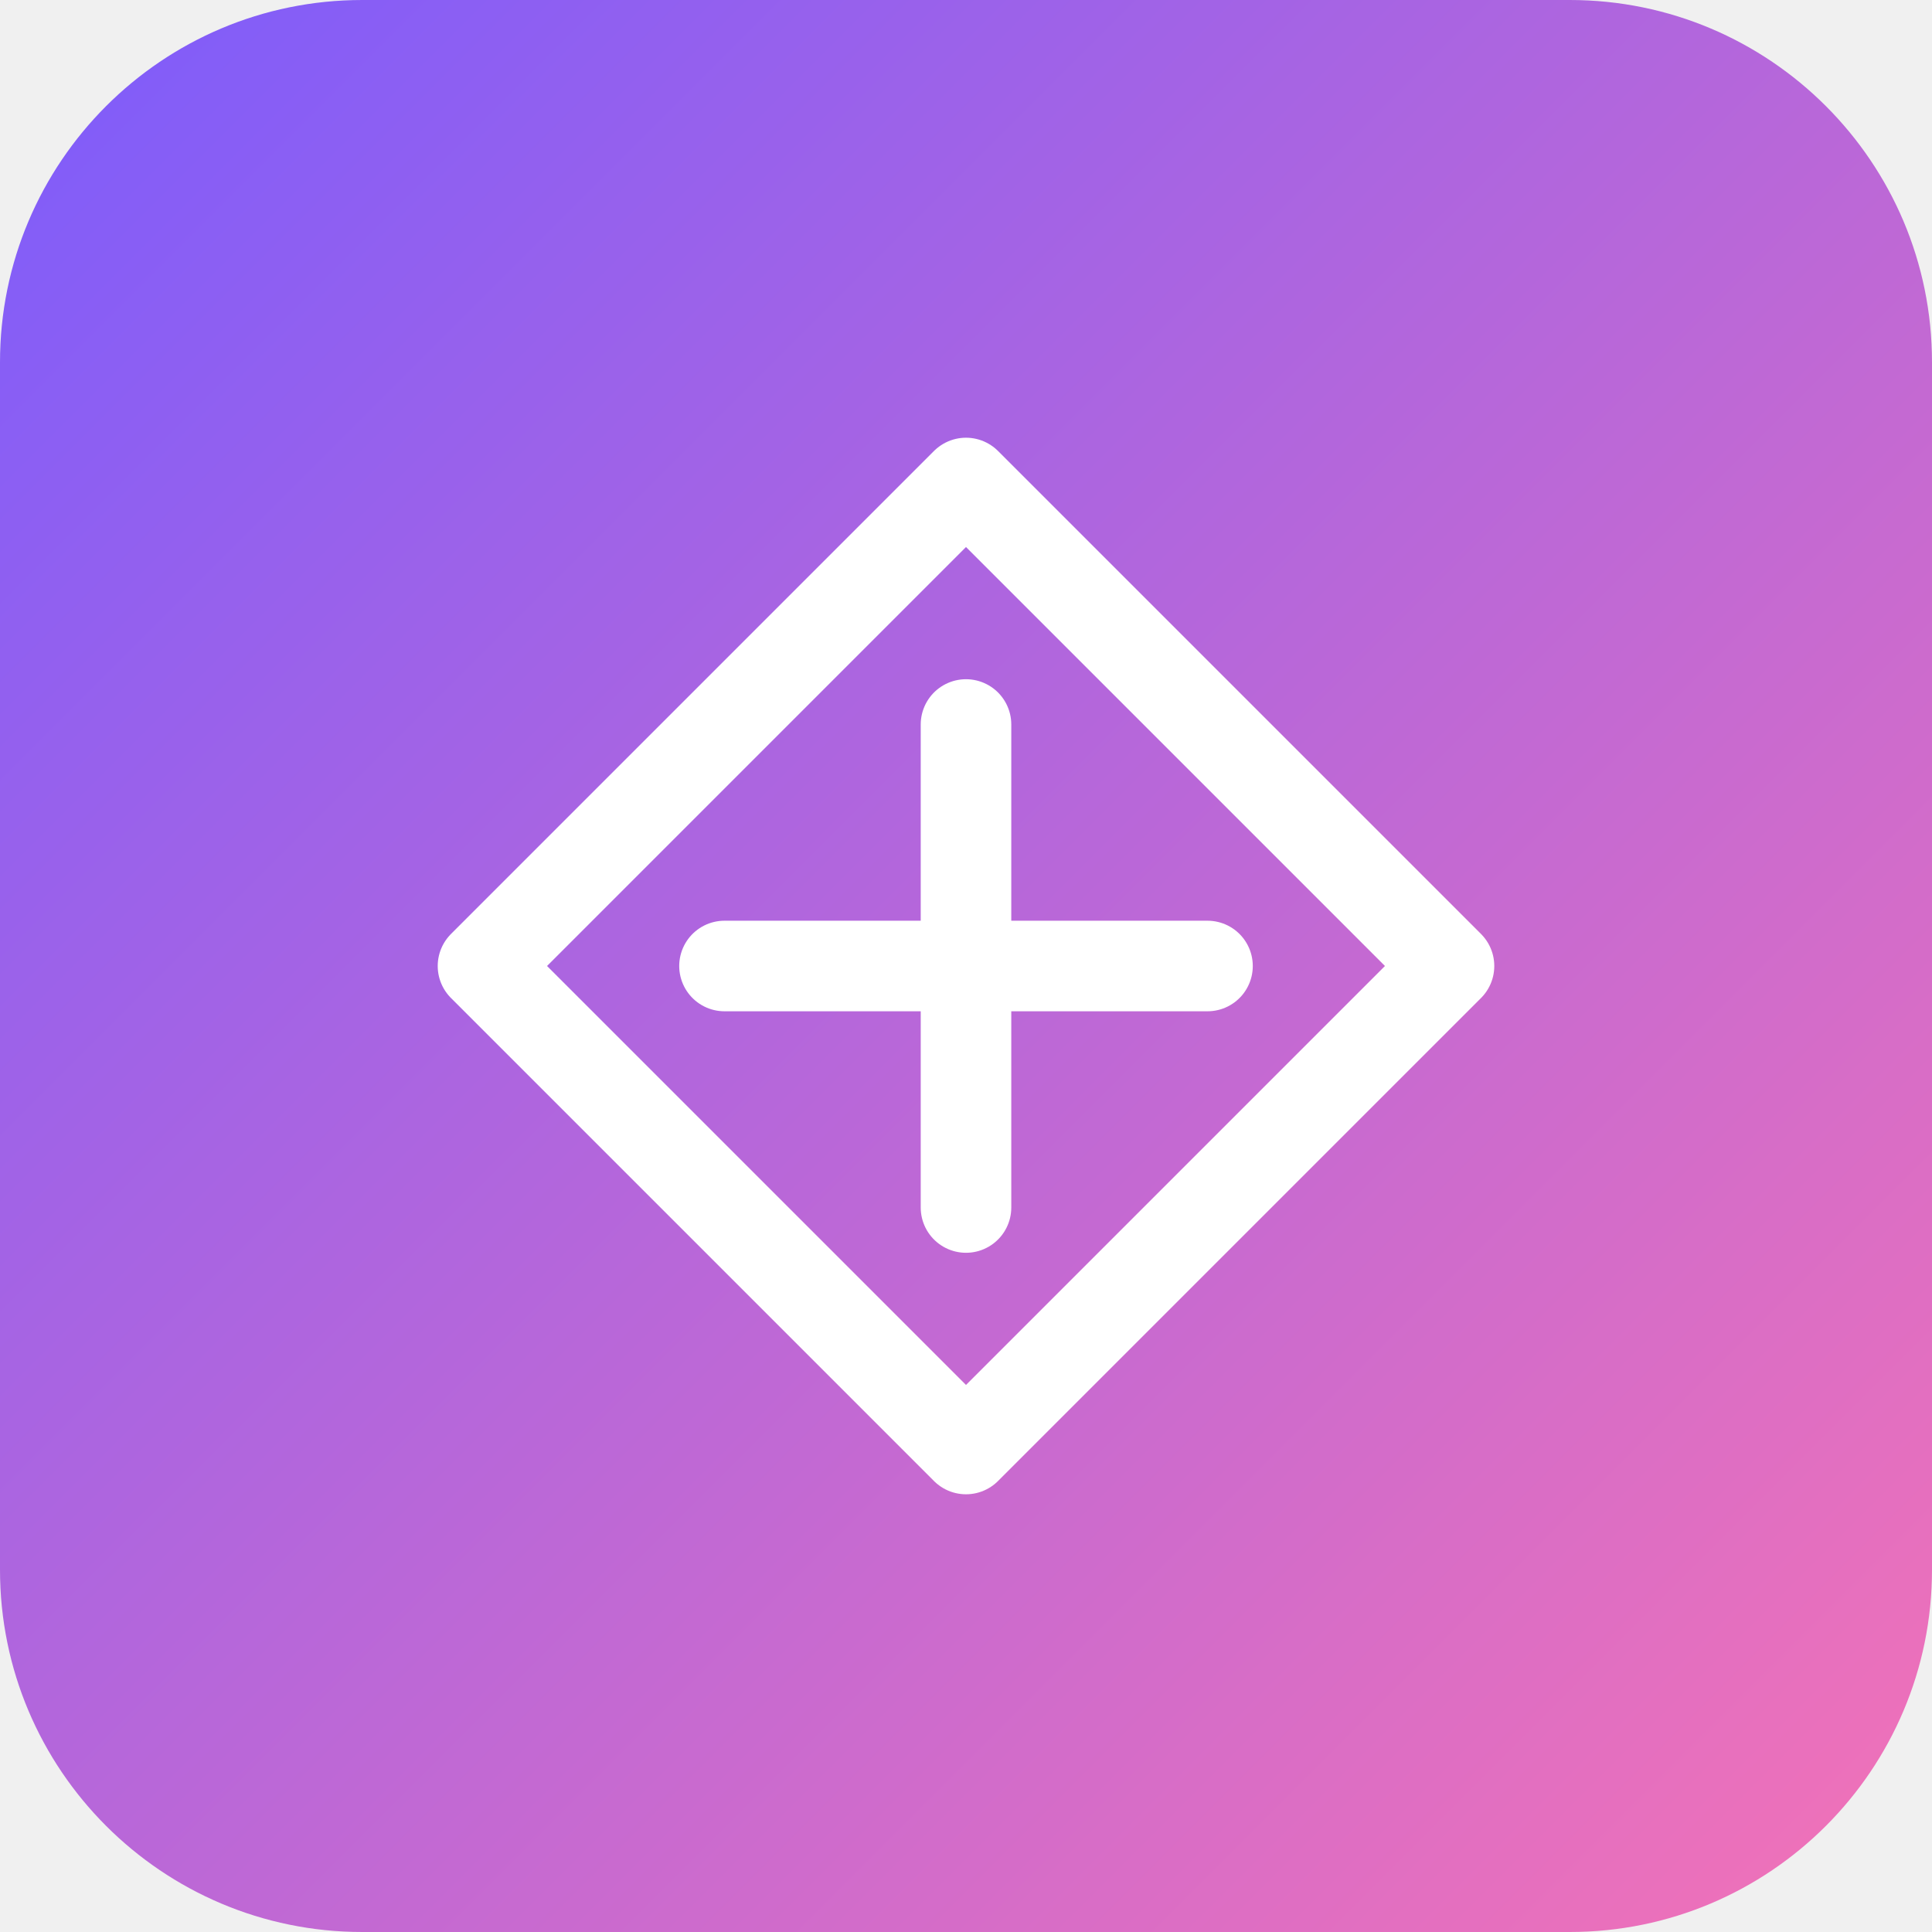
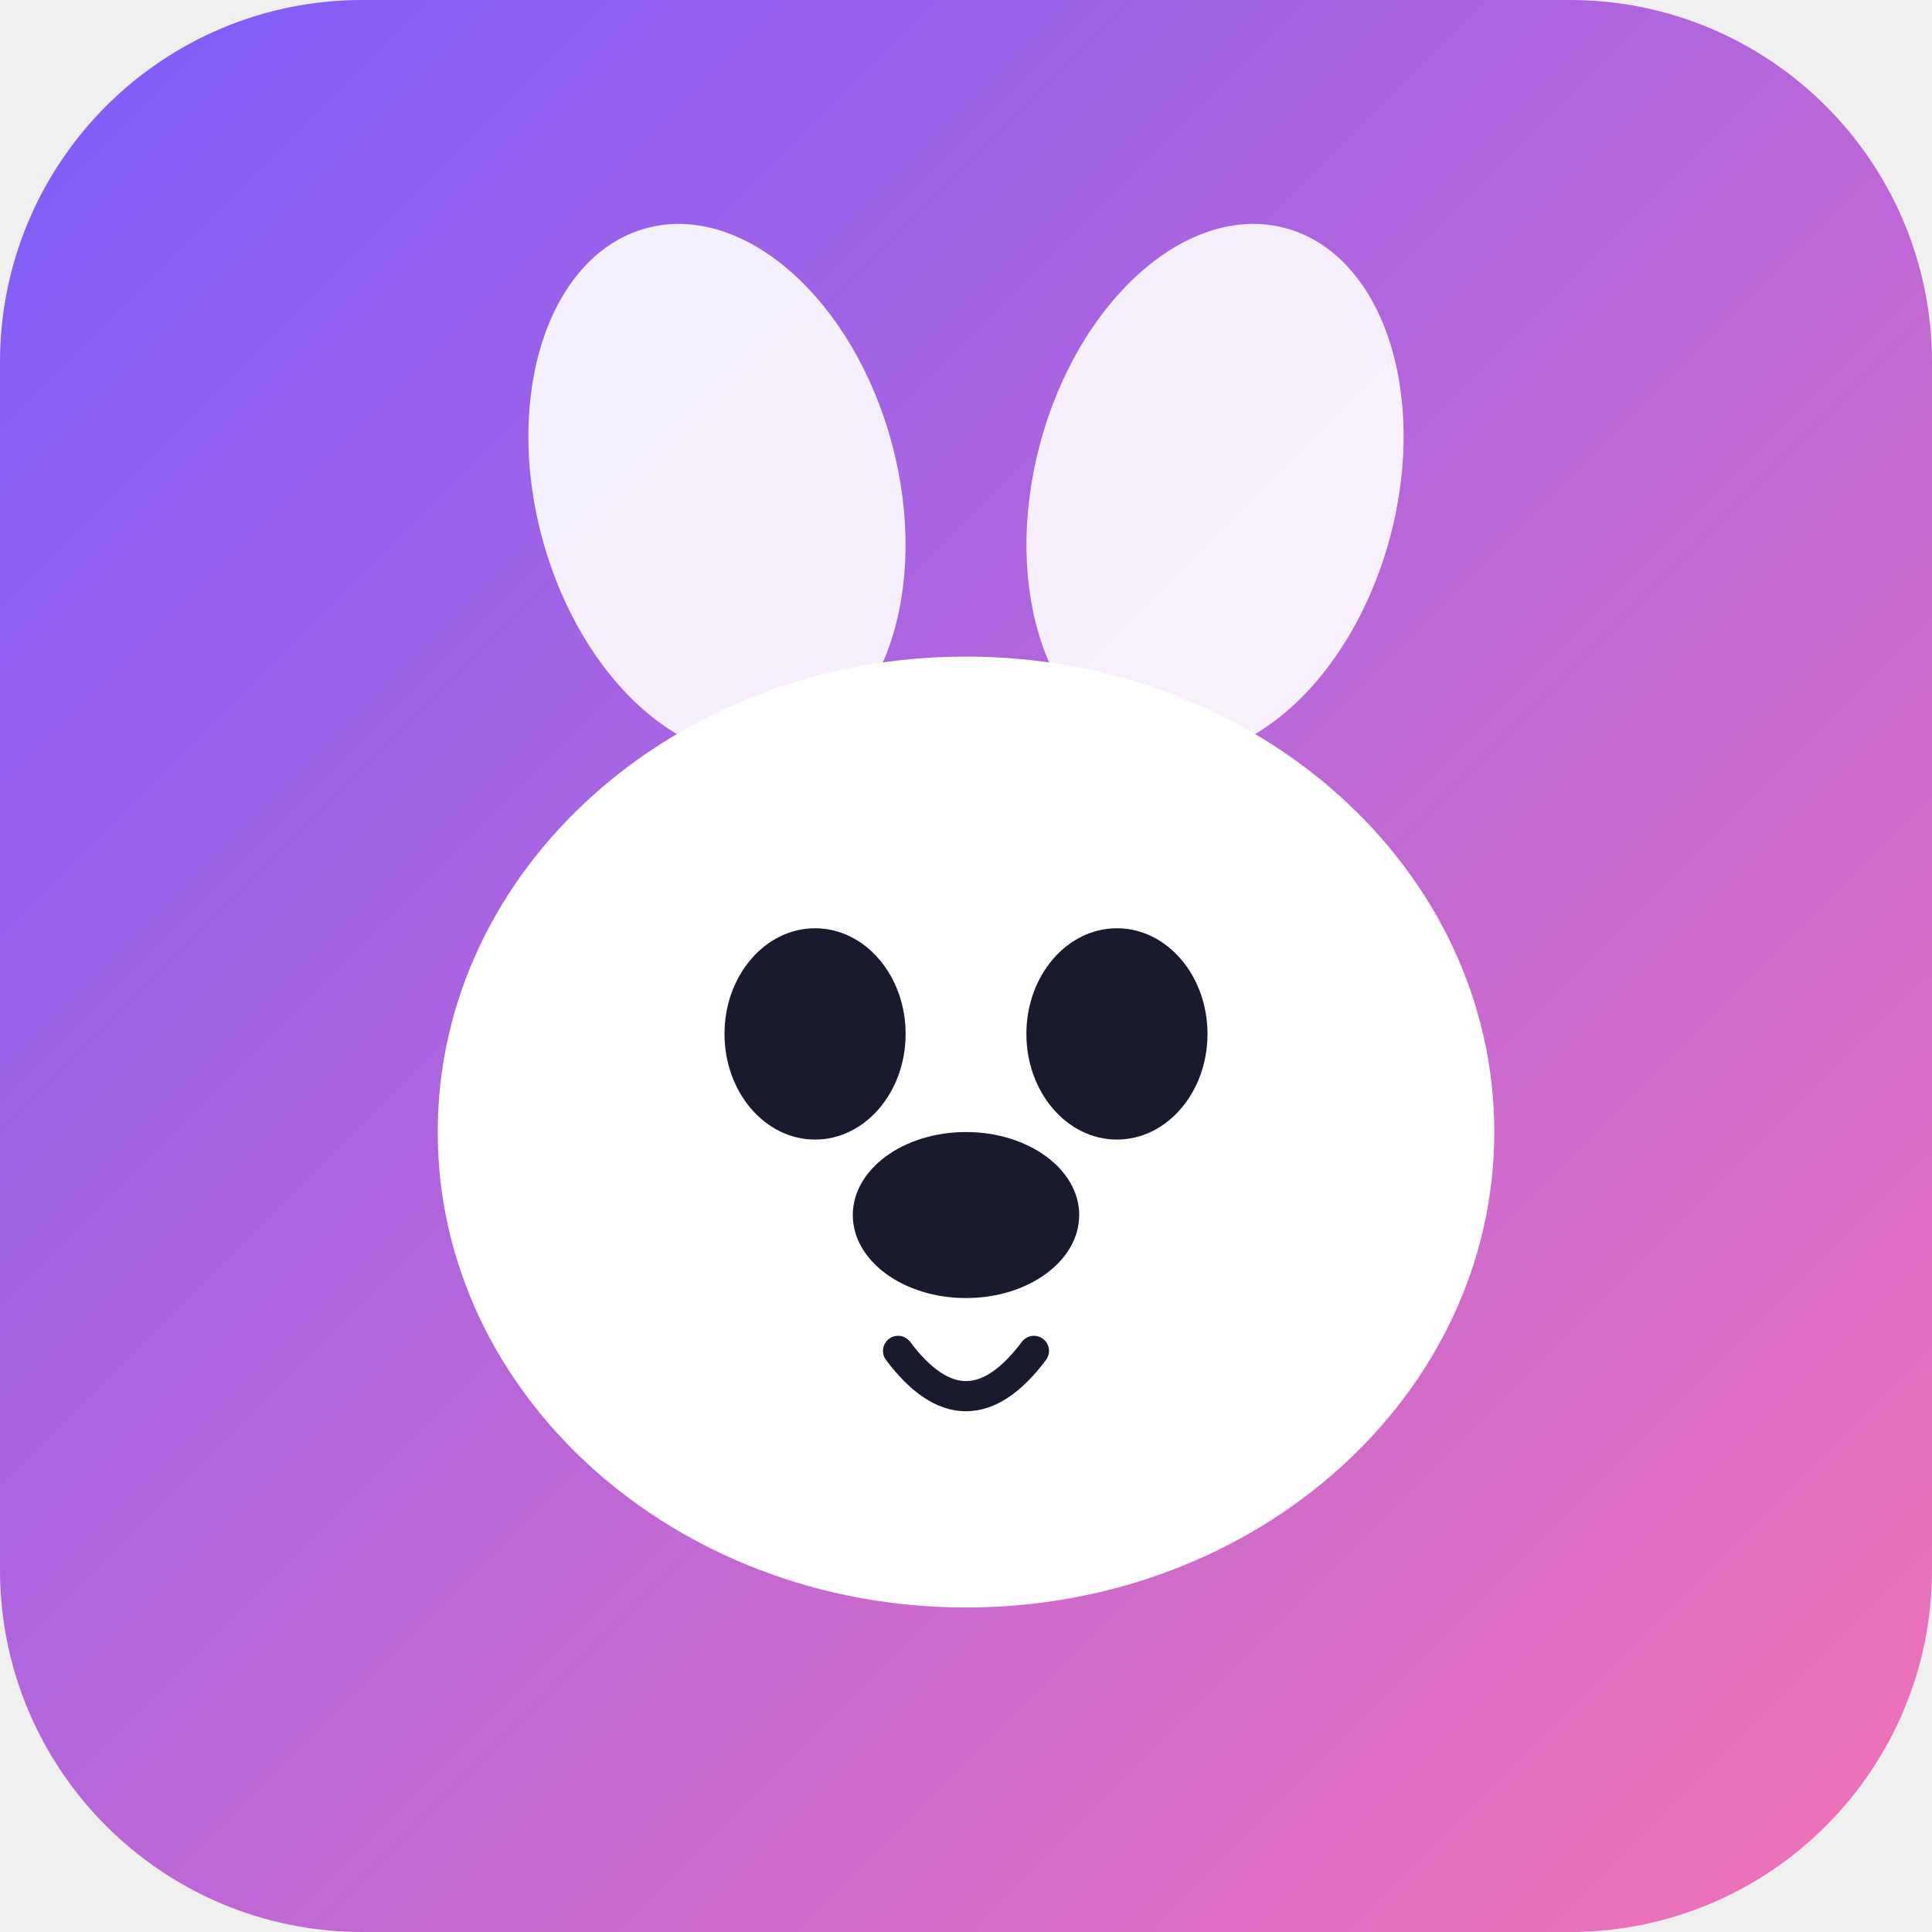
<svg xmlns="http://www.w3.org/2000/svg" width="512" height="512" viewBox="0 0 512 512">
  <defs>
    <linearGradient id="bg" x1="0%" y1="0%" x2="100%" y2="100%">
      <stop offset="0%" style="stop-color:#7c5cfc" />
      <stop offset="100%" style="stop-color:#f472b6" />
    </linearGradient>
  </defs>
  <rect width="512" height="512" rx="96" fill="url(#bg)" />
-   <path d="M128 256L256 128L384 256L256 384L128 256Z" stroke="white" stroke-width="24" stroke-linejoin="round" fill="none" />
-   <path d="M256 192V320" stroke="white" stroke-width="24" stroke-linecap="round" />
-   <path d="M192 256H320" stroke="white" stroke-width="24" stroke-linecap="round" />
+   <ellipse cx="190" cy="130" rx="48" ry="72" fill="white" opacity="0.9" transform="rotate(-15 190 130)" />
+   <ellipse cx="322" cy="130" rx="48" ry="72" fill="white" opacity="0.9" transform="rotate(15 322 130)" />
+   <ellipse cx="256" cy="300" rx="140" ry="126" fill="white" />
+   <ellipse cx="216" cy="274" rx="24" ry="28" fill="#1a1a2e" />
+   <ellipse cx="296" cy="274" rx="24" ry="28" fill="#1a1a2e" />
+   <ellipse cx="256" cy="322" rx="30" ry="22" fill="#1a1a2e" />
+   <path d="M238 358 Q256 382 274 358" stroke="#1a1a2e" stroke-width="8" fill="none" stroke-linecap="round" />
</svg>
